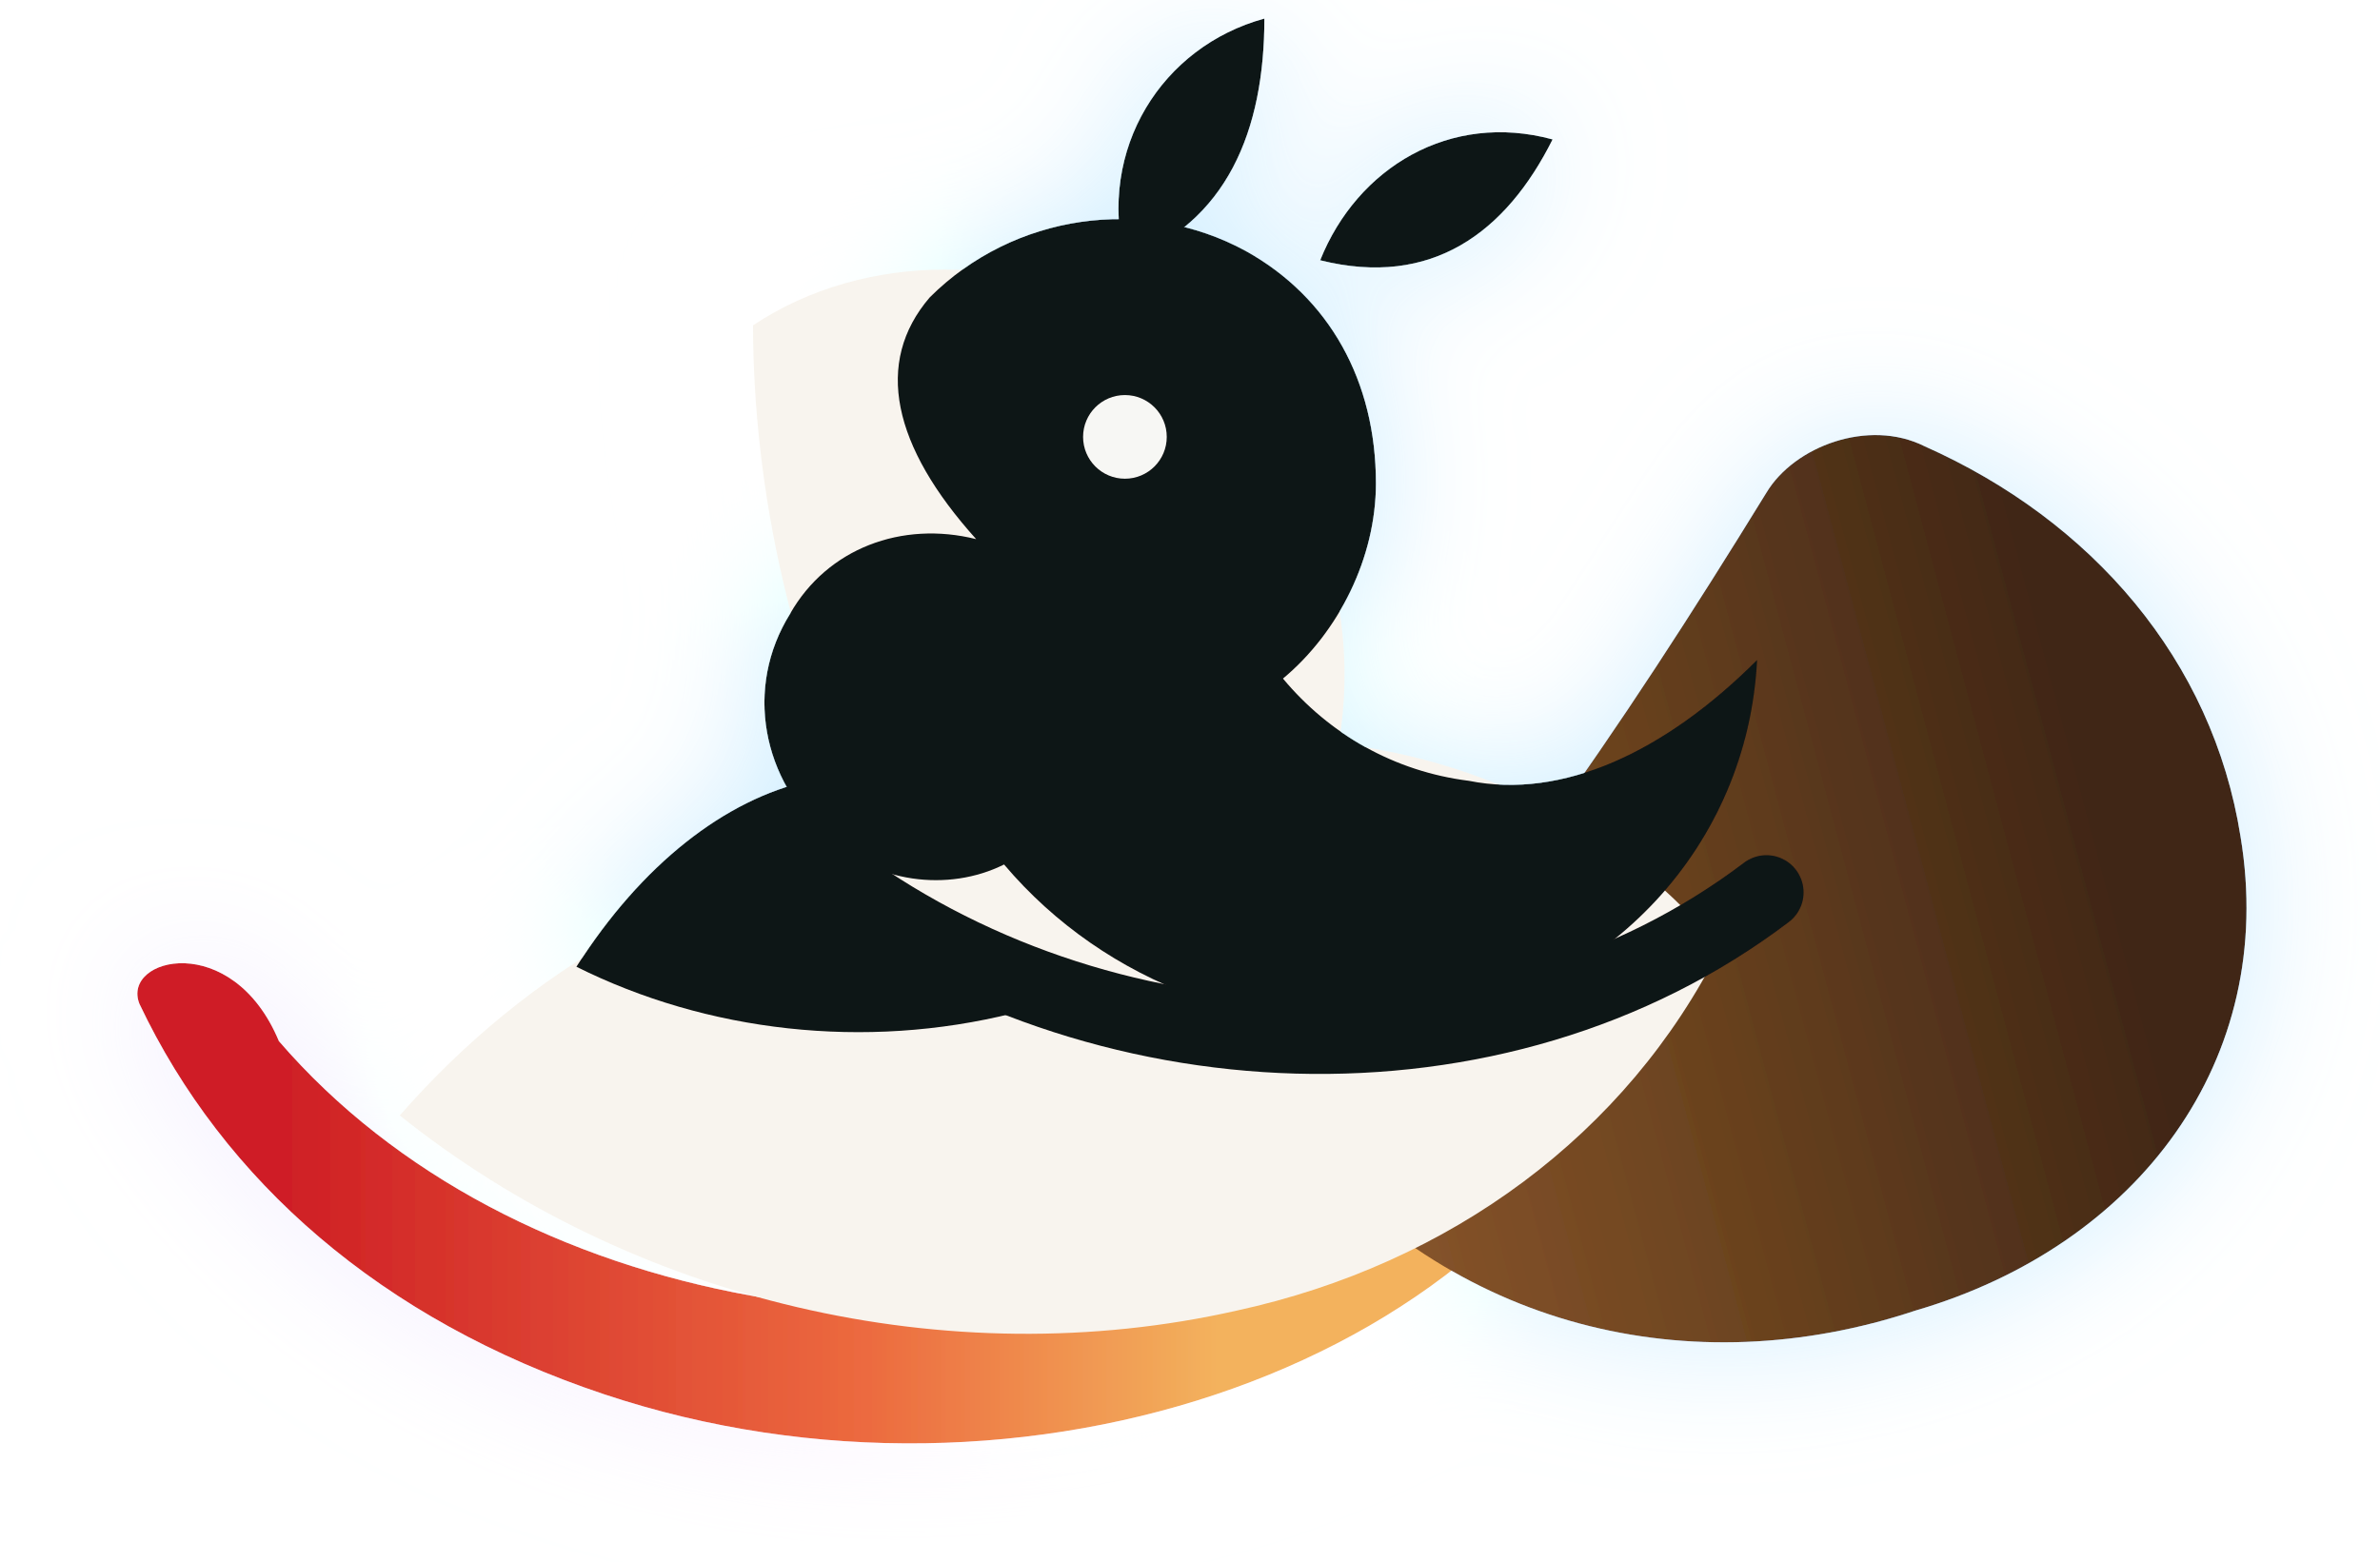
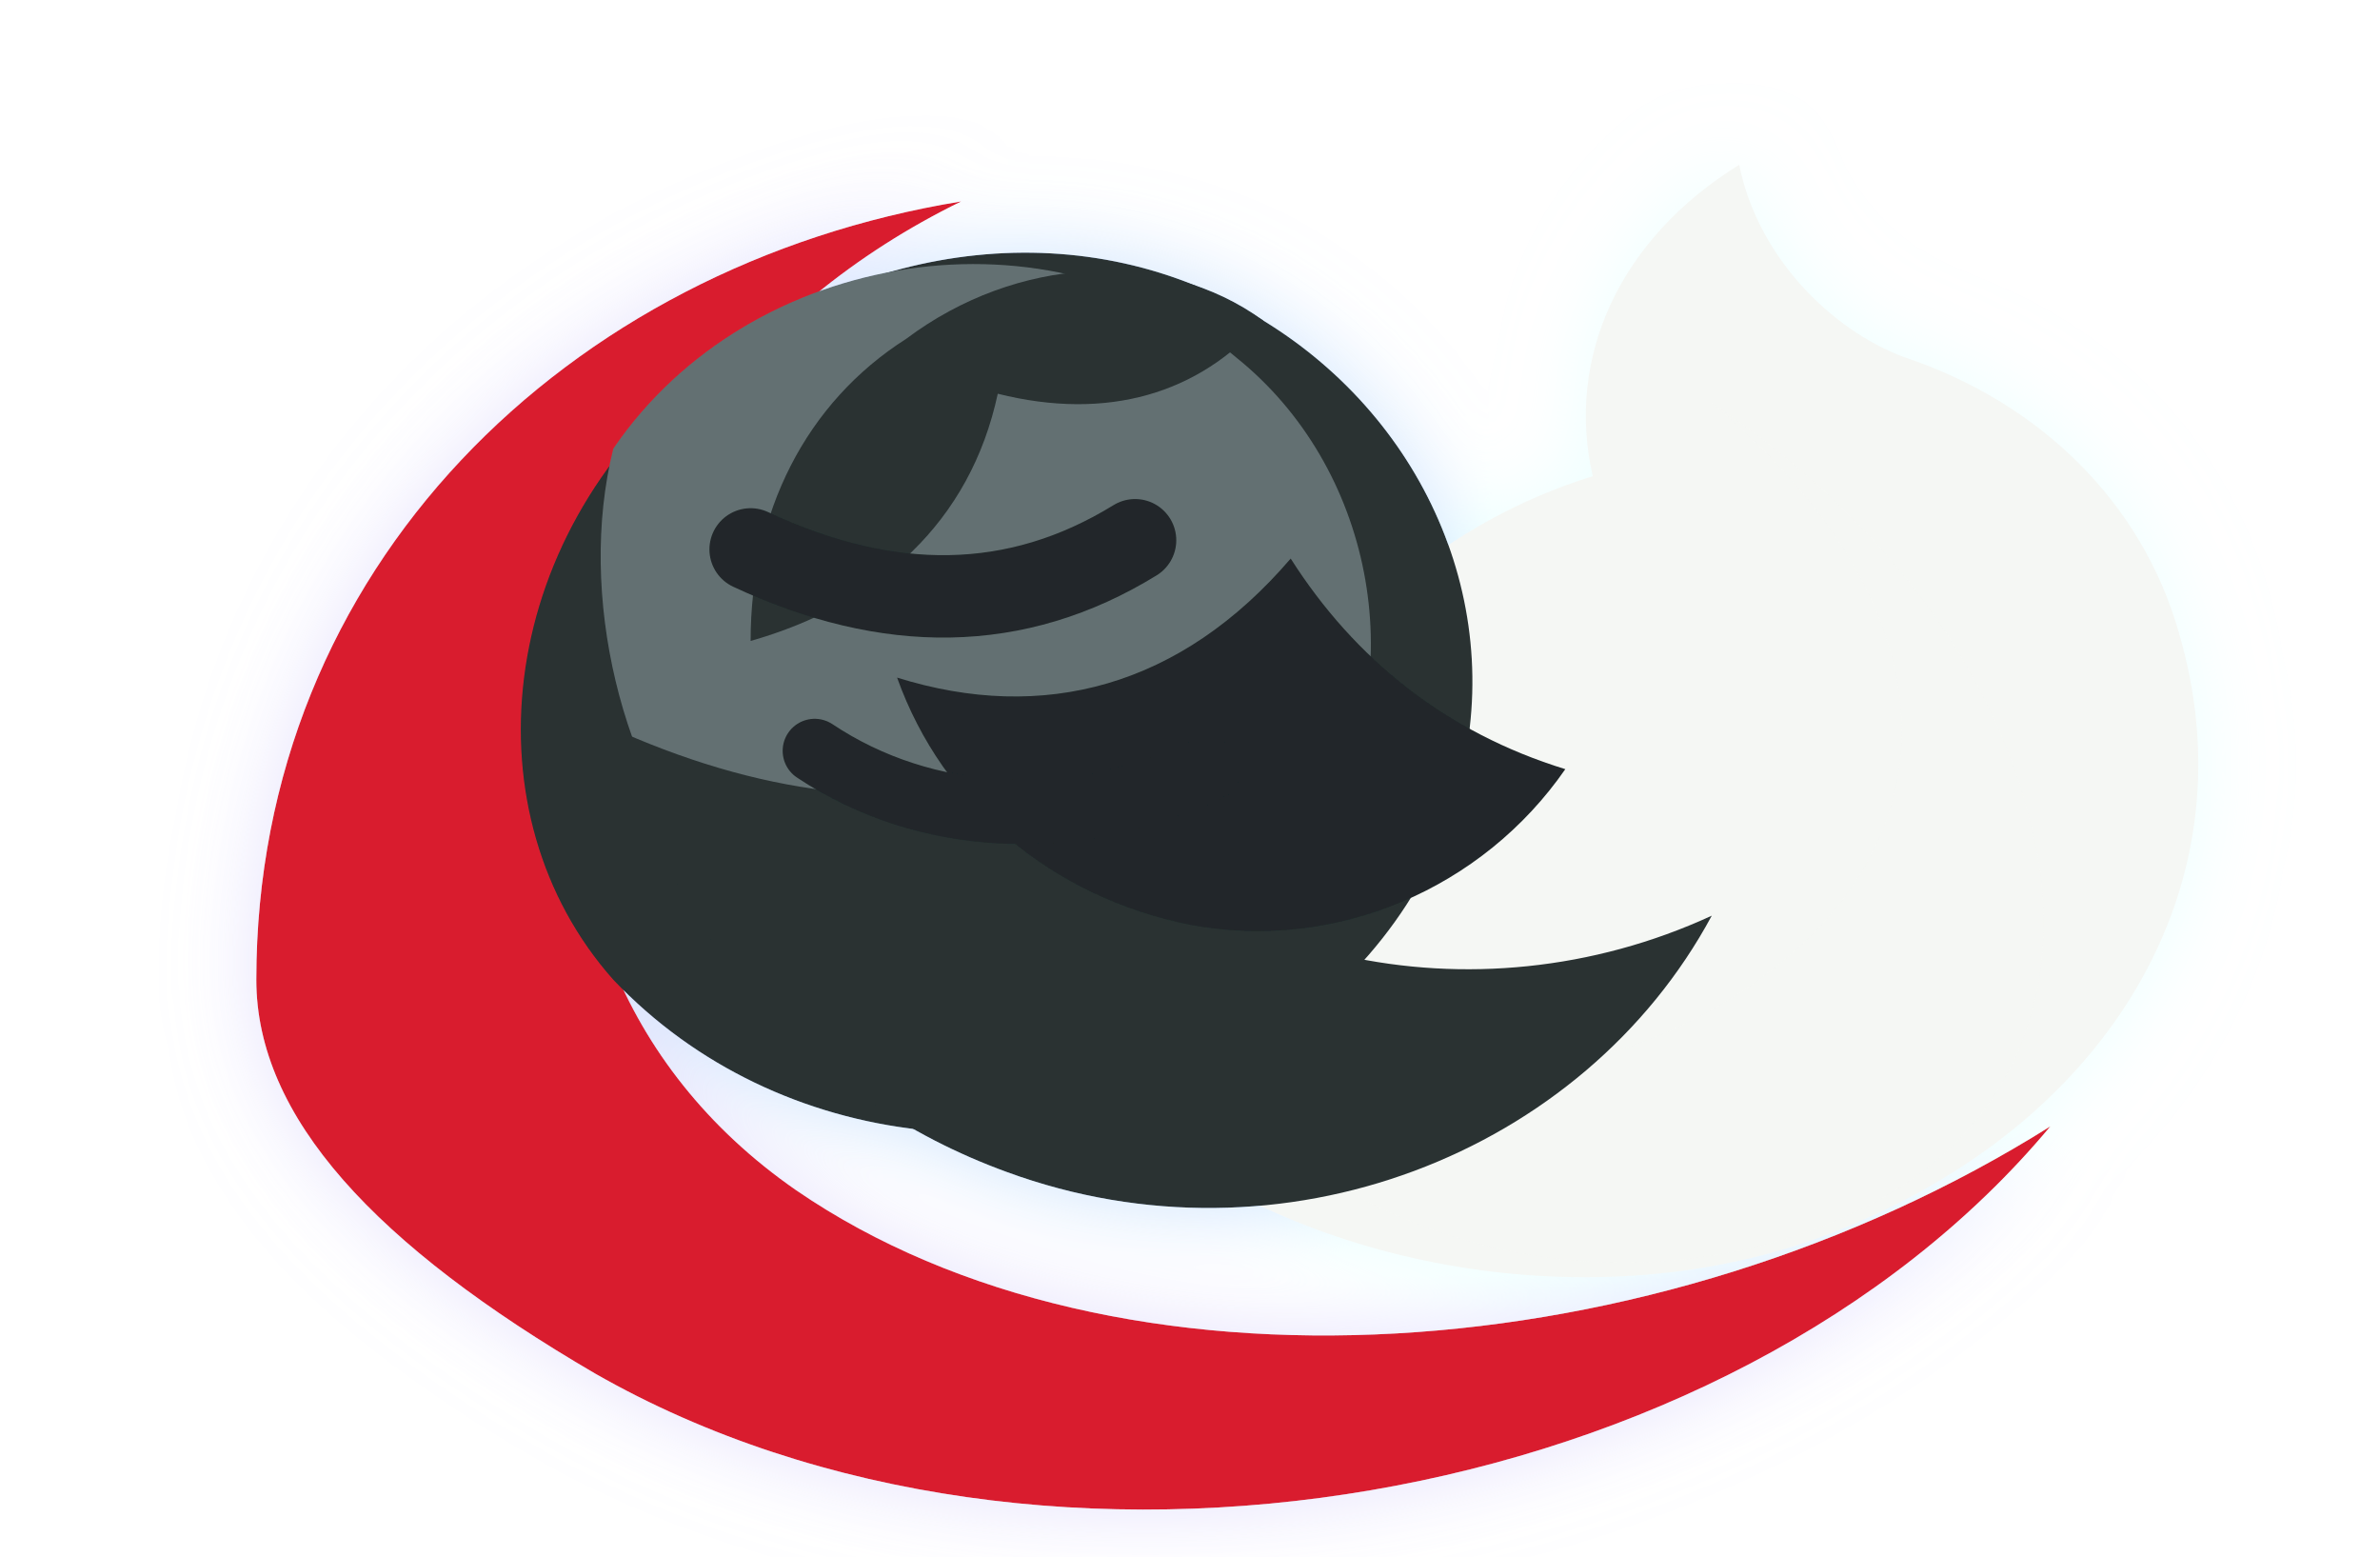
- <svg xmlns="http://www.w3.org/2000/svg" viewBox="0 0 256 168" role="img" aria-labelledby="title desc">
+ <svg xmlns="http://www.w3.org/2000/svg" viewBox="0 0 260 170" role="img" aria-labelledby="title desc">
  <defs>
-     <filter id="softGlow" x="-24%" y="-35%" width="148%" height="170%">
-       <feGaussianBlur stdDeviation="7" result="blur" />
-       <feColorMatrix in="blur" type="matrix" values="0.58 0 0 0 0.48  0 0.67 0 0 0.78  0 0 0.9 0 1  0 0 0 0.72 0" />
+     <filter id="coolGlow" x="-18%" y="-28%" width="136%" height="156%">
+       <feGaussianBlur stdDeviation="4.5" result="blur" />
+       <feColorMatrix in="blur" type="matrix" values="0.38 0 0 0 0.38  0 0.52 0 0 0.60  0 0 0.78 0 0.94  0 0 0 0.55 0" />
      <feMerge>
        <feMergeNode />
        <feMergeNode in="SourceGraphic" />
      </feMerge>
    </filter>
-     <linearGradient id="redSweep" x1="31" y1="118" x2="131" y2="118" gradientUnits="userSpaceOnUse">
-       <stop stop-color="#cf1f25" />
-       <stop offset="0.62" stop-color="#ec6a3f" />
-       <stop offset="1" stop-color="#f3b25d" />
-     </linearGradient>
-     <linearGradient id="brownSweep" x1="118" y1="108" x2="223" y2="80" gradientUnits="userSpaceOnUse">
-       <stop stop-color="#995f32" />
-       <stop offset="0.55" stop-color="#6b431f" />
-       <stop offset="1" stop-color="#412716" />
-     </linearGradient>
  </defs>
-   <g filter="url(#softGlow)">
-     <path fill="url(#redSweep)" d="M30 112c25 29 73 37 112 21 12-5 24-13 35-24-14 38-67 56-112 41-24-8-41-23-50-42-2-5 10-8 15 4Z" />
-     <path fill="url(#brownSweep)" d="M139 122c20-21 35-43 51-69 3-5 11-8 17-5 18 8 31 23 34 42 4 24-11 44-35 51-24 8-50 2-67-19Z" />
-     <path fill="#f8f4ee" d="M81 35c12-8 29-8 42 0 16 10 24 27 21 45 17 2 31 10 41 22-10 20-29 34-52 39-31 7-65-1-90-21 14-16 32-26 52-29-10-18-14-39-14-56Z" />
-     <path fill="#111313" d="M100 32c9-9 23-11 34-5 9 5 14 14 14 25 0 8-4 16-10 21 5 6 12 10 20 11 10 2 21-3 31-13-1 20-16 36-36 39-17 2-34-4-45-17-6 3-14 2-19-3-7-6-9-16-4-24 4-7 12-10 20-8-9-10-11-19-5-26Z" />
-     <path fill="#111313" d="M87 84c-9 2-18 9-25 20 14 7 31 9 47 5-11-7-18-15-22-25Z" />
-     <path fill="#111313" d="M121 28c-3-12 4-23 15-26 0 12-4 22-15 26Z" />
-     <path fill="#111313" d="M142 28c4-10 14-16 25-13-5 10-13 16-25 13Z" />
-     <circle cx="121" cy="47" r="4.5" fill="#f7f7f4" />
-     <path fill="none" stroke="#111313" stroke-linecap="round" stroke-width="8" d="M89 94c29 22 72 24 101 2" />
+   <g filter="url(#coolGlow)">
+     <path fill="#d91f2e" d="M28 107C28 62 62 29 105 22 58 45 48 103 87 130c35 24 94 20 137-7-35 42-110 55-159 27-24-14-37-28-37-43Z" />
+     <path fill="#f5f7f4" d="M128 126c18 13 50 19 76 7 27-12 42-37 34-64-4-14-15-25-30-30-8-3-16-11-18-21-13 8-19 21-16 34-16 5-29 16-35 31-7 17-5 31-11 43Z" />
+     <path fill="#f5f7f4" d="M187 44c18 12 33 30 36 52 2 19-8 33-27 39-25 8-52-1-68-21 24 8 53 5 70-12 14-14 15-36-11-58Z" opacity="0.92" />
+     <path fill="#293233" d="M76 41c18-15 43-18 62-6 18 11 27 32 21 52-3 11-11 21-22 28-22 14-52 11-70-8-16-18-13-48 9-66Z" />
+     <path fill="#647072" d="M67 49c15-22 48-27 68-10 15 12 19 34 10 50-8 15-25 23-43 20-9-2-17-6-24-13-10-11-15-31-11-47Z" />
+     <path fill="#293233" d="M99 37c12-9 28-10 39-2-7 8-17 11-29 8-3 14-13 23-27 27 0-14 6-26 17-33Z" />
+     <path fill="#293233" d="M115 84c15 21 46 28 72 16-14 26-47 39-77 28-22-8-37-26-42-48 16 7 32 9 47 4Z" />
+     <path fill="#202829" d="M141 61c7 11 17 19 30 23-9 13-25 20-41 17-15-3-27-13-32-27 16 5 31 1 43-13Z" />
+     <path fill="none" stroke="#202829" stroke-linecap="round" stroke-width="9" d="M82 60c15 7 29 7 42-1" />
+     <path fill="none" stroke="#202829" stroke-linecap="round" stroke-width="7" d="M89 82c12 8 28 9 43 2" />
  </g>
</svg>
